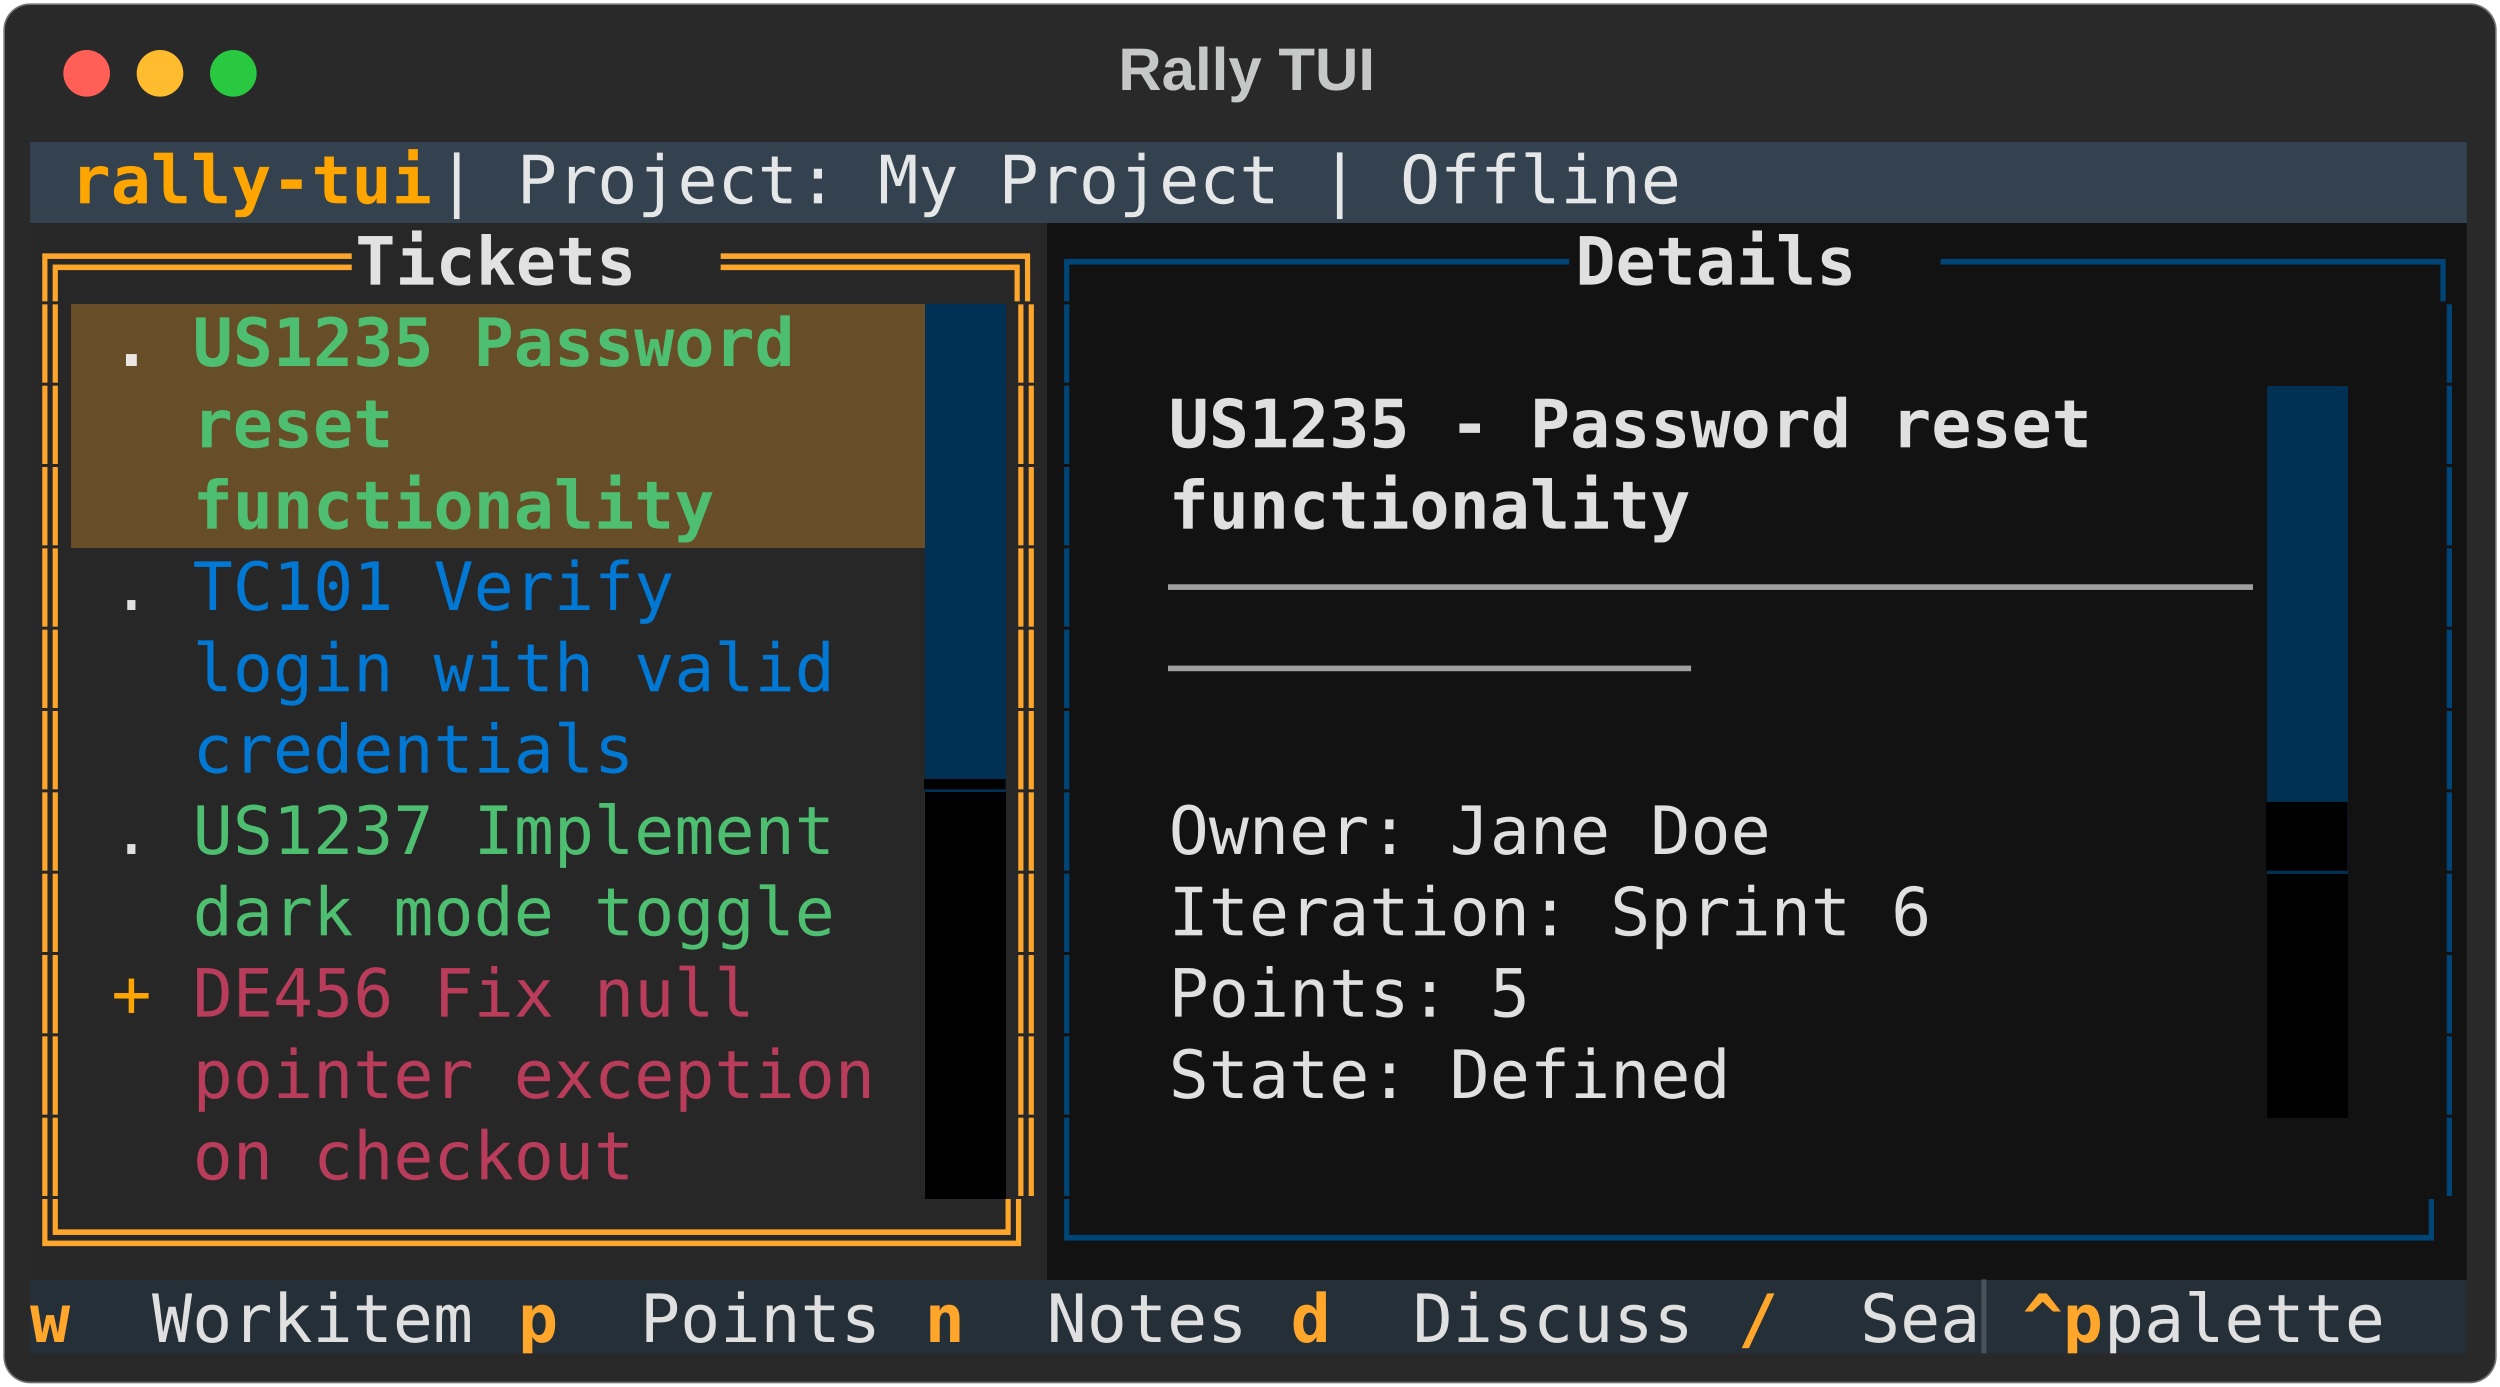
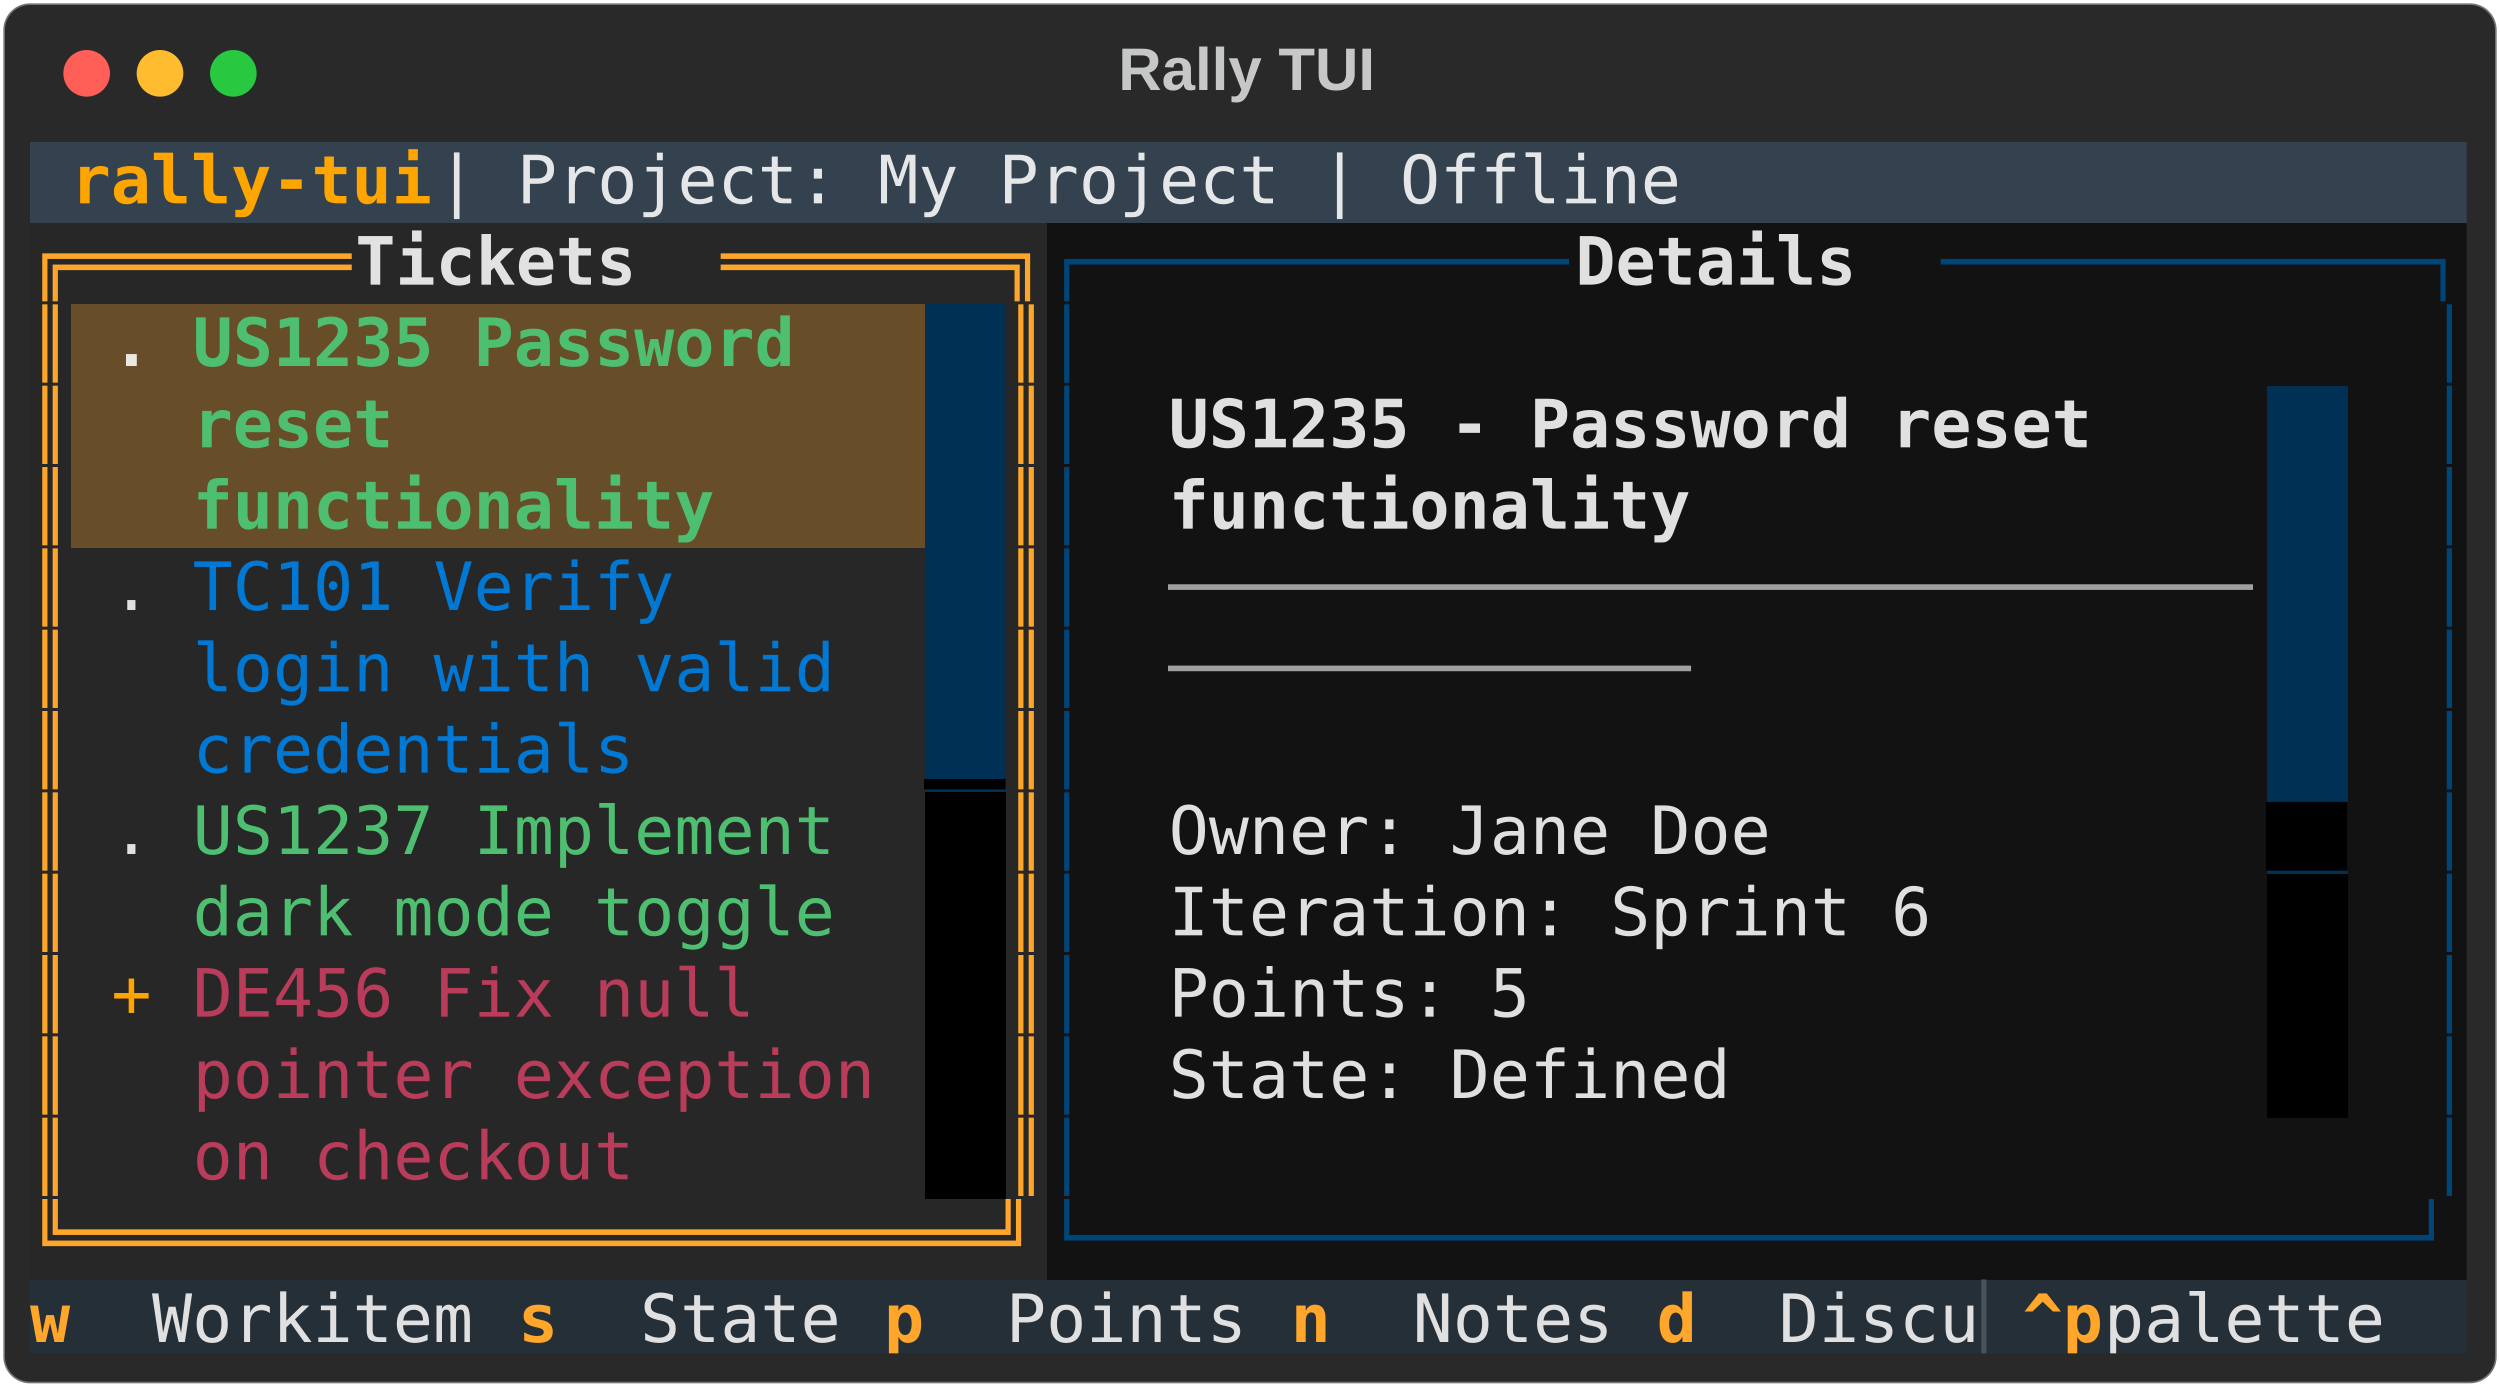
<svg xmlns="http://www.w3.org/2000/svg" class="rich-terminal" viewBox="0 0 750 416.0">
  <style>

    @font-face {
        font-family: "Fira Code";
        src: local("FiraCode-Regular"),
                url("https://cdnjs.cloudflare.com/ajax/libs/firacode/6.2.0/woff2/FiraCode-Regular.woff2") format("woff2"),
                url("https://cdnjs.cloudflare.com/ajax/libs/firacode/6.2.0/woff/FiraCode-Regular.woff") format("woff");
        font-style: normal;
        font-weight: 400;
    }
    @font-face {
        font-family: "Fira Code";
        src: local("FiraCode-Bold"),
                url("https://cdnjs.cloudflare.com/ajax/libs/firacode/6.2.0/woff2/FiraCode-Bold.woff2") format("woff2"),
                url("https://cdnjs.cloudflare.com/ajax/libs/firacode/6.2.0/woff/FiraCode-Bold.woff") format("woff");
        font-style: bold;
        font-weight: 700;
    }

    .terminal-matrix {
        font-family: Fira Code, monospace;
        font-size: 20px;
        line-height: 24.4px;
        font-variant-east-asian: full-width;
    }

    .terminal-title {
        font-size: 18px;
        font-weight: bold;
        font-family: arial;
    }

    .terminal-r1 { fill: #c5c8c6 }
.terminal-r2 { fill: #ffa500;font-weight: bold }
.terminal-r3 { fill: #e4e6e7 }
.terminal-r4 { fill: #fea62b }
.terminal-r5 { fill: #e2e2e2;font-weight: bold }
.terminal-r6 { fill: #004578 }
.terminal-r7 { fill: #e0e0e0;font-weight: bold }
.terminal-r8 { fill: #ebe7e3;font-weight: bold }
.terminal-r9 { fill: #4ebf71;font-weight: bold }
.terminal-r10 { fill: #272727 }
.terminal-r11 { fill: #121212 }
.terminal-r12 { fill: #e0e0e0 }
.terminal-r13 { fill: #0178d4 }
.terminal-r14 { fill: #a0a0a0 }
.terminal-r15 { fill: #000000 }
.terminal-r16 { fill: #4ebf71 }
.terminal-r17 { fill: #ffa500 }
.terminal-r18 { fill: #b93c5b }
.terminal-r19 { fill: #ffa62b;font-weight: bold }
.terminal-r20 { fill: #495259 }
    </style>
  <defs>
    <clipPath id="terminal-clip-terminal">
      <rect x="0" y="0" width="731.0" height="365.0" />
    </clipPath>
    <clipPath id="terminal-line-0">
      <rect x="0" y="1.5" width="732" height="24.65" />
    </clipPath>
    <clipPath id="terminal-line-1">
      <rect x="0" y="25.9" width="732" height="24.65" />
    </clipPath>
    <clipPath id="terminal-line-2">
      <rect x="0" y="50.3" width="732" height="24.65" />
    </clipPath>
    <clipPath id="terminal-line-3">
      <rect x="0" y="74.7" width="732" height="24.65" />
    </clipPath>
    <clipPath id="terminal-line-4">
      <rect x="0" y="99.1" width="732" height="24.65" />
    </clipPath>
    <clipPath id="terminal-line-5">
      <rect x="0" y="123.5" width="732" height="24.65" />
    </clipPath>
    <clipPath id="terminal-line-6">
      <rect x="0" y="147.9" width="732" height="24.65" />
    </clipPath>
    <clipPath id="terminal-line-7">
      <rect x="0" y="172.3" width="732" height="24.65" />
    </clipPath>
    <clipPath id="terminal-line-8">
      <rect x="0" y="196.7" width="732" height="24.65" />
    </clipPath>
    <clipPath id="terminal-line-9">
      <rect x="0" y="221.1" width="732" height="24.65" />
    </clipPath>
    <clipPath id="terminal-line-10">
      <rect x="0" y="245.5" width="732" height="24.65" />
    </clipPath>
    <clipPath id="terminal-line-11">
      <rect x="0" y="269.9" width="732" height="24.65" />
    </clipPath>
    <clipPath id="terminal-line-12">
      <rect x="0" y="294.3" width="732" height="24.65" />
    </clipPath>
    <clipPath id="terminal-line-13">
      <rect x="0" y="318.7" width="732" height="24.65" />
    </clipPath>
  </defs>
  <rect fill="#292929" stroke="rgba(255,255,255,0.35)" stroke-width="1" x="1" y="1" width="748" height="414" rx="8" />
  <text class="terminal-title" fill="#c5c8c6" text-anchor="middle" x="374" y="27">Rally TUI</text>
  <g transform="translate(26,22)">
    <circle cx="0" cy="0" r="7" fill="#ff5f57" />
    <circle cx="22" cy="0" r="7" fill="#febc2e" />
    <circle cx="44" cy="0" r="7" fill="#28c840" />
  </g>
  <g transform="translate(9, 41)" clip-path="url(#terminal-clip-terminal)">
    <rect fill="#33424e" x="0" y="1.5" width="12.2" height="24.65" shape-rendering="crispEdges" />
    <rect fill="#33424e" x="12.2" y="1.5" width="109.8" height="24.65" shape-rendering="crispEdges" />
    <rect fill="#33424e" x="122" y="1.5" width="390.4" height="24.65" shape-rendering="crispEdges" />
    <rect fill="#33424e" x="512.4" y="1.5" width="219.6" height="24.65" shape-rendering="crispEdges" />
    <rect fill="#272727" x="0" y="25.9" width="97.6" height="24.65" shape-rendering="crispEdges" />
    <rect fill="#272727" x="97.6" y="25.9" width="109.8" height="24.65" shape-rendering="crispEdges" />
    <rect fill="#272727" x="207.4" y="25.9" width="97.6" height="24.65" shape-rendering="crispEdges" />
    <rect fill="#121212" x="305" y="25.9" width="158.6" height="24.65" shape-rendering="crispEdges" />
    <rect fill="#121212" x="463.6" y="25.9" width="109.8" height="24.65" shape-rendering="crispEdges" />
    <rect fill="#121212" x="573.4" y="25.9" width="158.6" height="24.65" shape-rendering="crispEdges" />
    <rect fill="#272727" x="0" y="50.3" width="12.2" height="24.65" shape-rendering="crispEdges" />
    <rect fill="#674d28" x="12.2" y="50.3" width="12.2" height="24.65" shape-rendering="crispEdges" />
    <rect fill="#674d28" x="24.4" y="50.3" width="12.2" height="24.65" shape-rendering="crispEdges" />
    <rect fill="#674d28" x="36.6" y="50.3" width="12.2" height="24.65" shape-rendering="crispEdges" />
    <rect fill="#674d28" x="48.8" y="50.3" width="183" height="24.65" shape-rendering="crispEdges" />
    <rect fill="#674d28" x="231.8" y="50.3" width="36.6" height="24.65" shape-rendering="crispEdges" />
    <rect fill="#003054" x="268.4" y="50.3" width="24.4" height="24.65" shape-rendering="crispEdges" />
    <rect fill="#272727" x="292.8" y="50.3" width="12.2" height="24.65" shape-rendering="crispEdges" />
    <rect fill="#121212" x="305" y="50.3" width="12.2" height="24.65" shape-rendering="crispEdges" />
    <rect fill="#121212" x="317.2" y="50.3" width="402.6" height="24.65" shape-rendering="crispEdges" />
    <rect fill="#121212" x="719.8" y="50.3" width="12.2" height="24.65" shape-rendering="crispEdges" />
    <rect fill="#272727" x="0" y="74.7" width="12.2" height="24.65" shape-rendering="crispEdges" />
    <rect fill="#674d28" x="12.2" y="74.7" width="36.6" height="24.65" shape-rendering="crispEdges" />
    <rect fill="#674d28" x="48.8" y="74.7" width="61" height="24.65" shape-rendering="crispEdges" />
    <rect fill="#674d28" x="109.8" y="74.7" width="158.6" height="24.65" shape-rendering="crispEdges" />
    <rect fill="#003054" x="268.4" y="74.7" width="24.4" height="24.65" shape-rendering="crispEdges" />
    <rect fill="#272727" x="292.8" y="74.7" width="12.2" height="24.65" shape-rendering="crispEdges" />
    <rect fill="#121212" x="305" y="74.7" width="12.2" height="24.65" shape-rendering="crispEdges" />
    <rect fill="#121212" x="317.2" y="74.7" width="24.4" height="24.65" shape-rendering="crispEdges" />
    <rect fill="#121212" x="341.6" y="74.7" width="280.6" height="24.65" shape-rendering="crispEdges" />
    <rect fill="#121212" x="622.2" y="74.7" width="48.8" height="24.65" shape-rendering="crispEdges" />
    <rect fill="#003054" x="671" y="74.7" width="24.4" height="24.65" shape-rendering="crispEdges" />
    <rect fill="#121212" x="695.4" y="74.7" width="24.4" height="24.65" shape-rendering="crispEdges" />
    <rect fill="#121212" x="719.8" y="74.7" width="12.2" height="24.65" shape-rendering="crispEdges" />
    <rect fill="#272727" x="0" y="99.1" width="12.2" height="24.65" shape-rendering="crispEdges" />
    <rect fill="#674d28" x="12.2" y="99.1" width="36.6" height="24.65" shape-rendering="crispEdges" />
    <rect fill="#674d28" x="48.8" y="99.1" width="158.6" height="24.65" shape-rendering="crispEdges" />
    <rect fill="#674d28" x="207.4" y="99.1" width="61" height="24.65" shape-rendering="crispEdges" />
    <rect fill="#003054" x="268.4" y="99.1" width="24.4" height="24.65" shape-rendering="crispEdges" />
    <rect fill="#272727" x="292.8" y="99.1" width="12.2" height="24.65" shape-rendering="crispEdges" />
    <rect fill="#121212" x="305" y="99.1" width="12.2" height="24.65" shape-rendering="crispEdges" />
    <rect fill="#121212" x="317.2" y="99.1" width="24.4" height="24.65" shape-rendering="crispEdges" />
    <rect fill="#121212" x="341.6" y="99.1" width="158.6" height="24.65" shape-rendering="crispEdges" />
    <rect fill="#121212" x="500.2" y="99.1" width="170.8" height="24.65" shape-rendering="crispEdges" />
    <rect fill="#003054" x="671" y="99.1" width="24.4" height="24.65" shape-rendering="crispEdges" />
    <rect fill="#121212" x="695.4" y="99.1" width="24.4" height="24.65" shape-rendering="crispEdges" />
    <rect fill="#121212" x="719.8" y="99.1" width="12.2" height="24.65" shape-rendering="crispEdges" />
    <rect fill="#272727" x="0" y="123.5" width="12.2" height="24.65" shape-rendering="crispEdges" />
    <rect fill="#272727" x="12.2" y="123.5" width="12.2" height="24.65" shape-rendering="crispEdges" />
    <rect fill="#272727" x="24.4" y="123.5" width="12.2" height="24.65" shape-rendering="crispEdges" />
    <rect fill="#272727" x="36.6" y="123.5" width="12.2" height="24.65" shape-rendering="crispEdges" />
    <rect fill="#272727" x="48.8" y="123.5" width="146.4" height="24.65" shape-rendering="crispEdges" />
    <rect fill="#272727" x="195.2" y="123.5" width="73.2" height="24.65" shape-rendering="crispEdges" />
    <rect fill="#003054" x="268.4" y="123.5" width="24.4" height="24.65" shape-rendering="crispEdges" />
    <rect fill="#272727" x="292.8" y="123.5" width="12.2" height="24.65" shape-rendering="crispEdges" />
    <rect fill="#121212" x="305" y="123.5" width="12.2" height="24.65" shape-rendering="crispEdges" />
    <rect fill="#121212" x="317.2" y="123.5" width="24.4" height="24.65" shape-rendering="crispEdges" />
    <rect fill="#121212" x="341.6" y="123.5" width="329.4" height="24.65" shape-rendering="crispEdges" />
    <rect fill="#003054" x="671" y="123.5" width="24.4" height="24.65" shape-rendering="crispEdges" />
    <rect fill="#121212" x="695.4" y="123.5" width="24.4" height="24.65" shape-rendering="crispEdges" />
    <rect fill="#121212" x="719.8" y="123.5" width="12.2" height="24.65" shape-rendering="crispEdges" />
    <rect fill="#272727" x="0" y="147.9" width="12.2" height="24.65" shape-rendering="crispEdges" />
    <rect fill="#272727" x="12.2" y="147.9" width="36.6" height="24.65" shape-rendering="crispEdges" />
    <rect fill="#272727" x="48.8" y="147.9" width="195.2" height="24.65" shape-rendering="crispEdges" />
    <rect fill="#272727" x="244" y="147.9" width="24.4" height="24.65" shape-rendering="crispEdges" />
    <rect fill="#003054" x="268.4" y="147.9" width="24.4" height="24.65" shape-rendering="crispEdges" />
    <rect fill="#272727" x="292.8" y="147.9" width="12.2" height="24.65" shape-rendering="crispEdges" />
    <rect fill="#121212" x="305" y="147.9" width="12.2" height="24.65" shape-rendering="crispEdges" />
    <rect fill="#121212" x="317.2" y="147.9" width="24.4" height="24.65" shape-rendering="crispEdges" />
    <rect fill="#121212" x="341.6" y="147.9" width="158.6" height="24.65" shape-rendering="crispEdges" />
    <rect fill="#121212" x="500.2" y="147.9" width="170.8" height="24.65" shape-rendering="crispEdges" />
    <rect fill="#003054" x="671" y="147.9" width="24.4" height="24.65" shape-rendering="crispEdges" />
    <rect fill="#121212" x="695.4" y="147.9" width="24.4" height="24.65" shape-rendering="crispEdges" />
    <rect fill="#121212" x="719.8" y="147.9" width="12.2" height="24.65" shape-rendering="crispEdges" />
    <rect fill="#272727" x="0" y="172.3" width="12.2" height="24.65" shape-rendering="crispEdges" />
    <rect fill="#272727" x="12.2" y="172.3" width="36.6" height="24.65" shape-rendering="crispEdges" />
    <rect fill="#272727" x="48.8" y="172.3" width="134.2" height="24.65" shape-rendering="crispEdges" />
    <rect fill="#272727" x="183" y="172.3" width="85.4" height="24.65" shape-rendering="crispEdges" />
    <rect fill="#003054" x="268.4" y="172.3" width="24.4" height="24.65" shape-rendering="crispEdges" />
    <rect fill="#272727" x="292.8" y="172.3" width="12.2" height="24.65" shape-rendering="crispEdges" />
    <rect fill="#121212" x="305" y="172.3" width="12.2" height="24.65" shape-rendering="crispEdges" />
    <rect fill="#121212" x="317.2" y="172.3" width="353.8" height="24.65" shape-rendering="crispEdges" />
    <rect fill="#003054" x="671" y="172.3" width="24.4" height="24.65" shape-rendering="crispEdges" />
    <rect fill="#121212" x="695.4" y="172.3" width="24.4" height="24.65" shape-rendering="crispEdges" />
    <rect fill="#121212" x="719.8" y="172.3" width="12.2" height="24.65" shape-rendering="crispEdges" />
    <rect fill="#272727" x="0" y="196.7" width="12.2" height="24.65" shape-rendering="crispEdges" />
    <rect fill="#272727" x="12.2" y="196.7" width="12.2" height="24.65" shape-rendering="crispEdges" />
    <rect fill="#272727" x="24.4" y="196.7" width="12.2" height="24.65" shape-rendering="crispEdges" />
    <rect fill="#272727" x="36.6" y="196.7" width="12.2" height="24.65" shape-rendering="crispEdges" />
    <rect fill="#272727" x="48.8" y="196.7" width="195.2" height="24.65" shape-rendering="crispEdges" />
    <rect fill="#272727" x="244" y="196.7" width="24.4" height="24.65" shape-rendering="crispEdges" />
    <rect fill="#000000" x="268.4" y="196.7" width="24.4" height="24.65" shape-rendering="crispEdges" />
    <rect fill="#272727" x="292.8" y="196.7" width="12.2" height="24.65" shape-rendering="crispEdges" />
    <rect fill="#121212" x="305" y="196.7" width="12.2" height="24.65" shape-rendering="crispEdges" />
    <rect fill="#121212" x="317.2" y="196.7" width="24.4" height="24.65" shape-rendering="crispEdges" />
    <rect fill="#121212" x="341.6" y="196.7" width="183" height="24.65" shape-rendering="crispEdges" />
    <rect fill="#121212" x="524.6" y="196.7" width="146.4" height="24.65" shape-rendering="crispEdges" />
    <rect fill="#003054" x="671" y="196.7" width="24.4" height="24.65" shape-rendering="crispEdges" />
    <rect fill="#121212" x="695.4" y="196.7" width="24.4" height="24.65" shape-rendering="crispEdges" />
    <rect fill="#121212" x="719.8" y="196.7" width="12.2" height="24.65" shape-rendering="crispEdges" />
    <rect fill="#272727" x="0" y="221.1" width="12.2" height="24.65" shape-rendering="crispEdges" />
    <rect fill="#272727" x="12.2" y="221.1" width="36.6" height="24.65" shape-rendering="crispEdges" />
    <rect fill="#272727" x="48.8" y="221.1" width="195.2" height="24.65" shape-rendering="crispEdges" />
    <rect fill="#272727" x="244" y="221.1" width="24.4" height="24.65" shape-rendering="crispEdges" />
    <rect fill="#000000" x="268.4" y="221.1" width="24.4" height="24.65" shape-rendering="crispEdges" />
    <rect fill="#272727" x="292.8" y="221.1" width="12.2" height="24.65" shape-rendering="crispEdges" />
    <rect fill="#121212" x="305" y="221.1" width="12.2" height="24.65" shape-rendering="crispEdges" />
    <rect fill="#121212" x="317.2" y="221.1" width="24.4" height="24.65" shape-rendering="crispEdges" />
    <rect fill="#121212" x="341.6" y="221.1" width="231.8" height="24.65" shape-rendering="crispEdges" />
    <rect fill="#121212" x="573.4" y="221.1" width="97.6" height="24.65" shape-rendering="crispEdges" />
    <rect fill="#000000" x="671" y="221.1" width="24.4" height="24.65" shape-rendering="crispEdges" />
    <rect fill="#121212" x="695.4" y="221.1" width="24.4" height="24.65" shape-rendering="crispEdges" />
    <rect fill="#121212" x="719.8" y="221.1" width="12.2" height="24.65" shape-rendering="crispEdges" />
    <rect fill="#272727" x="0" y="245.5" width="12.2" height="24.65" shape-rendering="crispEdges" />
    <rect fill="#272727" x="12.2" y="245.5" width="12.2" height="24.65" shape-rendering="crispEdges" />
    <rect fill="#272727" x="24.4" y="245.5" width="12.2" height="24.65" shape-rendering="crispEdges" />
    <rect fill="#272727" x="36.6" y="245.5" width="12.2" height="24.65" shape-rendering="crispEdges" />
    <rect fill="#272727" x="48.8" y="245.5" width="170.8" height="24.65" shape-rendering="crispEdges" />
    <rect fill="#272727" x="219.6" y="245.5" width="48.8" height="24.65" shape-rendering="crispEdges" />
    <rect fill="#000000" x="268.4" y="245.5" width="24.4" height="24.65" shape-rendering="crispEdges" />
    <rect fill="#272727" x="292.8" y="245.5" width="12.2" height="24.65" shape-rendering="crispEdges" />
    <rect fill="#121212" x="305" y="245.5" width="12.2" height="24.65" shape-rendering="crispEdges" />
    <rect fill="#121212" x="317.2" y="245.5" width="24.4" height="24.65" shape-rendering="crispEdges" />
    <rect fill="#121212" x="341.6" y="245.5" width="109.8" height="24.65" shape-rendering="crispEdges" />
    <rect fill="#121212" x="451.4" y="245.5" width="219.6" height="24.65" shape-rendering="crispEdges" />
    <rect fill="#000000" x="671" y="245.5" width="24.4" height="24.65" shape-rendering="crispEdges" />
    <rect fill="#121212" x="695.4" y="245.5" width="24.4" height="24.65" shape-rendering="crispEdges" />
    <rect fill="#121212" x="719.8" y="245.5" width="12.2" height="24.65" shape-rendering="crispEdges" />
    <rect fill="#272727" x="0" y="269.9" width="12.2" height="24.65" shape-rendering="crispEdges" />
    <rect fill="#272727" x="12.2" y="269.9" width="36.6" height="24.65" shape-rendering="crispEdges" />
    <rect fill="#272727" x="48.8" y="269.9" width="207.4" height="24.65" shape-rendering="crispEdges" />
    <rect fill="#272727" x="256.2" y="269.9" width="12.2" height="24.65" shape-rendering="crispEdges" />
    <rect fill="#000000" x="268.4" y="269.9" width="24.4" height="24.65" shape-rendering="crispEdges" />
    <rect fill="#272727" x="292.8" y="269.9" width="12.2" height="24.65" shape-rendering="crispEdges" />
    <rect fill="#121212" x="305" y="269.9" width="12.2" height="24.65" shape-rendering="crispEdges" />
    <rect fill="#121212" x="317.2" y="269.9" width="24.4" height="24.65" shape-rendering="crispEdges" />
    <rect fill="#121212" x="341.6" y="269.9" width="170.8" height="24.65" shape-rendering="crispEdges" />
    <rect fill="#121212" x="512.4" y="269.9" width="158.6" height="24.65" shape-rendering="crispEdges" />
    <rect fill="#000000" x="671" y="269.9" width="24.4" height="24.65" shape-rendering="crispEdges" />
    <rect fill="#121212" x="695.4" y="269.9" width="24.4" height="24.65" shape-rendering="crispEdges" />
    <rect fill="#121212" x="719.8" y="269.9" width="12.2" height="24.65" shape-rendering="crispEdges" />
    <rect fill="#272727" x="0" y="294.3" width="12.2" height="24.65" shape-rendering="crispEdges" />
    <rect fill="#272727" x="12.2" y="294.3" width="36.6" height="24.65" shape-rendering="crispEdges" />
    <rect fill="#272727" x="48.8" y="294.3" width="134.2" height="24.65" shape-rendering="crispEdges" />
    <rect fill="#272727" x="183" y="294.3" width="85.4" height="24.65" shape-rendering="crispEdges" />
    <rect fill="#000000" x="268.4" y="294.3" width="24.4" height="24.65" shape-rendering="crispEdges" />
    <rect fill="#272727" x="292.8" y="294.3" width="12.2" height="24.65" shape-rendering="crispEdges" />
    <rect fill="#121212" x="305" y="294.3" width="12.2" height="24.65" shape-rendering="crispEdges" />
    <rect fill="#121212" x="317.2" y="294.3" width="402.6" height="24.65" shape-rendering="crispEdges" />
    <rect fill="#121212" x="719.8" y="294.3" width="12.2" height="24.65" shape-rendering="crispEdges" />
    <rect fill="#272727" x="0" y="318.7" width="305" height="24.65" shape-rendering="crispEdges" />
    <rect fill="#121212" x="305" y="318.7" width="427" height="24.65" shape-rendering="crispEdges" />
    <rect fill="#242f38" x="0" y="343.1" width="36.6" height="24.65" shape-rendering="crispEdges" />
    <rect fill="#242f38" x="36.6" y="343.1" width="109.8" height="24.65" shape-rendering="crispEdges" />
    <rect fill="#242f38" x="146.4" y="343.1" width="36.6" height="24.65" shape-rendering="crispEdges" />
-     <rect fill="#242f38" x="183" y="343.1" width="85.4" height="24.65" shape-rendering="crispEdges" />
-     <rect fill="#242f38" x="268.4" y="343.1" width="36.6" height="24.65" shape-rendering="crispEdges" />
-     <rect fill="#242f38" x="305" y="343.1" width="73.2" height="24.65" shape-rendering="crispEdges" />
+     <rect fill="#242f38" x="183" y="343.1" width="73.2" height="24.65" shape-rendering="crispEdges" />
+     <rect fill="#242f38" x="256.2" y="343.1" width="36.6" height="24.65" shape-rendering="crispEdges" />
+     <rect fill="#242f38" x="292.8" y="343.1" width="85.4" height="24.65" shape-rendering="crispEdges" />
    <rect fill="#242f38" x="378.2" y="343.1" width="36.6" height="24.65" shape-rendering="crispEdges" />
-     <rect fill="#242f38" x="414.8" y="343.1" width="97.6" height="24.65" shape-rendering="crispEdges" />
-     <rect fill="#242f38" x="512.4" y="343.1" width="36.6" height="24.65" shape-rendering="crispEdges" />
-     <rect fill="#242f38" x="549" y="343.1" width="36.6" height="24.65" shape-rendering="crispEdges" />
+     <rect fill="#242f38" x="414.8" y="343.1" width="73.2" height="24.65" shape-rendering="crispEdges" />
+     <rect fill="#242f38" x="488" y="343.1" width="36.6" height="24.65" shape-rendering="crispEdges" />
+     <rect fill="#242f38" x="524.6" y="343.1" width="61" height="24.65" shape-rendering="crispEdges" />
    <rect fill="#242f38" x="585.6" y="343.1" width="12.2" height="24.65" shape-rendering="crispEdges" />
    <rect fill="#242f38" x="597.8" y="343.1" width="24.4" height="24.65" shape-rendering="crispEdges" />
    <rect fill="#242f38" x="622.2" y="343.1" width="97.6" height="24.65" shape-rendering="crispEdges" />
    <rect fill="#242f38" x="719.8" y="343.1" width="12.2" height="24.65" shape-rendering="crispEdges" />
    <g class="terminal-matrix">
      <text class="terminal-r2" x="12.2" y="20" textLength="109.8" clip-path="url(#terminal-line-0)">rally-tui</text>
      <text class="terminal-r3" x="122" y="20" textLength="390.4" clip-path="url(#terminal-line-0)"> | Project: My Project | Offline</text>
      <text class="terminal-r1" x="732" y="20" textLength="12.2" clip-path="url(#terminal-line-0)">
</text>
      <text class="terminal-r4" x="0" y="44.4" textLength="97.6" clip-path="url(#terminal-line-1)">╔═══════</text>
      <text class="terminal-r5" x="97.6" y="44.4" textLength="109.8" clip-path="url(#terminal-line-1)"> Tickets </text>
      <text class="terminal-r4" x="207.4" y="44.4" textLength="97.6" clip-path="url(#terminal-line-1)">═══════╗</text>
      <text class="terminal-r6" x="305" y="44.4" textLength="158.6" clip-path="url(#terminal-line-1)">┌────────────</text>
      <text class="terminal-r7" x="463.6" y="44.4" textLength="109.8" clip-path="url(#terminal-line-1)"> Details </text>
      <text class="terminal-r6" x="573.4" y="44.4" textLength="158.6" clip-path="url(#terminal-line-1)">────────────┐</text>
      <text class="terminal-r1" x="732" y="44.4" textLength="12.2" clip-path="url(#terminal-line-1)">
</text>
      <text class="terminal-r4" x="0" y="68.8" textLength="12.2" clip-path="url(#terminal-line-2)">║</text>
      <text class="terminal-r8" x="24.4" y="68.8" textLength="12.2" clip-path="url(#terminal-line-2)">.</text>
      <text class="terminal-r9" x="48.8" y="68.8" textLength="183" clip-path="url(#terminal-line-2)">US1235 Password</text>
      <text class="terminal-r4" x="292.8" y="68.8" textLength="12.2" clip-path="url(#terminal-line-2)">║</text>
      <text class="terminal-r6" x="305" y="68.8" textLength="12.2" clip-path="url(#terminal-line-2)">│</text>
      <text class="terminal-r6" x="719.8" y="68.8" textLength="12.2" clip-path="url(#terminal-line-2)">│</text>
      <text class="terminal-r1" x="732" y="68.8" textLength="12.2" clip-path="url(#terminal-line-2)">
</text>
      <text class="terminal-r4" x="0" y="93.2" textLength="12.2" clip-path="url(#terminal-line-3)">║</text>
      <text class="terminal-r9" x="48.8" y="93.2" textLength="61" clip-path="url(#terminal-line-3)">reset</text>
      <text class="terminal-r4" x="292.8" y="93.2" textLength="12.2" clip-path="url(#terminal-line-3)">║</text>
      <text class="terminal-r6" x="305" y="93.2" textLength="12.2" clip-path="url(#terminal-line-3)">│</text>
      <text class="terminal-r7" x="341.6" y="93.2" textLength="280.6" clip-path="url(#terminal-line-3)">US1235 - Password reset</text>
      <text class="terminal-r6" x="719.8" y="93.2" textLength="12.2" clip-path="url(#terminal-line-3)">│</text>
      <text class="terminal-r1" x="732" y="93.2" textLength="12.2" clip-path="url(#terminal-line-3)">
</text>
      <text class="terminal-r4" x="0" y="117.6" textLength="12.2" clip-path="url(#terminal-line-4)">║</text>
      <text class="terminal-r9" x="48.8" y="117.6" textLength="158.6" clip-path="url(#terminal-line-4)">functionality</text>
      <text class="terminal-r4" x="292.8" y="117.6" textLength="12.2" clip-path="url(#terminal-line-4)">║</text>
      <text class="terminal-r6" x="305" y="117.6" textLength="12.2" clip-path="url(#terminal-line-4)">│</text>
      <text class="terminal-r7" x="341.6" y="117.6" textLength="158.6" clip-path="url(#terminal-line-4)">functionality</text>
      <text class="terminal-r6" x="719.8" y="117.6" textLength="12.2" clip-path="url(#terminal-line-4)">│</text>
      <text class="terminal-r1" x="732" y="117.6" textLength="12.2" clip-path="url(#terminal-line-4)">
</text>
      <text class="terminal-r4" x="0" y="142" textLength="12.2" clip-path="url(#terminal-line-5)">║</text>
      <text class="terminal-r12" x="24.4" y="142" textLength="12.2" clip-path="url(#terminal-line-5)">.</text>
      <text class="terminal-r13" x="48.8" y="142" textLength="146.4" clip-path="url(#terminal-line-5)">TC101 Verify</text>
      <text class="terminal-r4" x="292.8" y="142" textLength="12.2" clip-path="url(#terminal-line-5)">║</text>
      <text class="terminal-r6" x="305" y="142" textLength="12.2" clip-path="url(#terminal-line-5)">│</text>
      <text class="terminal-r14" x="341.6" y="142" textLength="329.4" clip-path="url(#terminal-line-5)">───────────────────────────</text>
      <text class="terminal-r6" x="719.8" y="142" textLength="12.2" clip-path="url(#terminal-line-5)">│</text>
      <text class="terminal-r1" x="732" y="142" textLength="12.2" clip-path="url(#terminal-line-5)">
</text>
      <text class="terminal-r4" x="0" y="166.4" textLength="12.2" clip-path="url(#terminal-line-6)">║</text>
      <text class="terminal-r13" x="48.8" y="166.4" textLength="195.2" clip-path="url(#terminal-line-6)">login with valid</text>
      <text class="terminal-r4" x="292.8" y="166.4" textLength="12.2" clip-path="url(#terminal-line-6)">║</text>
      <text class="terminal-r6" x="305" y="166.4" textLength="12.2" clip-path="url(#terminal-line-6)">│</text>
      <text class="terminal-r14" x="341.6" y="166.4" textLength="158.6" clip-path="url(#terminal-line-6)">─────────────</text>
      <text class="terminal-r6" x="719.8" y="166.4" textLength="12.2" clip-path="url(#terminal-line-6)">│</text>
      <text class="terminal-r1" x="732" y="166.4" textLength="12.2" clip-path="url(#terminal-line-6)">
</text>
      <text class="terminal-r4" x="0" y="190.8" textLength="12.2" clip-path="url(#terminal-line-7)">║</text>
      <text class="terminal-r13" x="48.8" y="190.8" textLength="134.2" clip-path="url(#terminal-line-7)">credentials</text>
      <text class="terminal-r15" x="268.4" y="190.8" textLength="24.4" clip-path="url(#terminal-line-7)">▁▁</text>
      <text class="terminal-r4" x="292.8" y="190.8" textLength="12.2" clip-path="url(#terminal-line-7)">║</text>
      <text class="terminal-r6" x="305" y="190.8" textLength="12.2" clip-path="url(#terminal-line-7)">│</text>
      <text class="terminal-r6" x="719.8" y="190.8" textLength="12.2" clip-path="url(#terminal-line-7)">│</text>
      <text class="terminal-r1" x="732" y="190.8" textLength="12.2" clip-path="url(#terminal-line-7)">
</text>
      <text class="terminal-r4" x="0" y="215.2" textLength="12.2" clip-path="url(#terminal-line-8)">║</text>
      <text class="terminal-r12" x="24.4" y="215.2" textLength="12.2" clip-path="url(#terminal-line-8)">.</text>
      <text class="terminal-r16" x="48.8" y="215.2" textLength="195.2" clip-path="url(#terminal-line-8)">US1237 Implement</text>
      <text class="terminal-r4" x="292.8" y="215.2" textLength="12.2" clip-path="url(#terminal-line-8)">║</text>
      <text class="terminal-r6" x="305" y="215.2" textLength="12.2" clip-path="url(#terminal-line-8)">│</text>
      <text class="terminal-r12" x="341.6" y="215.2" textLength="183" clip-path="url(#terminal-line-8)">Owner: Jane Doe</text>
      <text class="terminal-r15" x="671" y="215.2" textLength="24.4" clip-path="url(#terminal-line-8)">▇▇</text>
      <text class="terminal-r6" x="719.8" y="215.2" textLength="12.2" clip-path="url(#terminal-line-8)">│</text>
      <text class="terminal-r1" x="732" y="215.2" textLength="12.2" clip-path="url(#terminal-line-8)">
</text>
      <text class="terminal-r4" x="0" y="239.6" textLength="12.2" clip-path="url(#terminal-line-9)">║</text>
      <text class="terminal-r16" x="48.8" y="239.6" textLength="195.2" clip-path="url(#terminal-line-9)">dark mode toggle</text>
      <text class="terminal-r4" x="292.8" y="239.6" textLength="12.2" clip-path="url(#terminal-line-9)">║</text>
      <text class="terminal-r6" x="305" y="239.6" textLength="12.2" clip-path="url(#terminal-line-9)">│</text>
      <text class="terminal-r12" x="341.6" y="239.6" textLength="231.8" clip-path="url(#terminal-line-9)">Iteration: Sprint 6</text>
      <text class="terminal-r6" x="719.8" y="239.6" textLength="12.2" clip-path="url(#terminal-line-9)">│</text>
      <text class="terminal-r1" x="732" y="239.6" textLength="12.2" clip-path="url(#terminal-line-9)">
</text>
      <text class="terminal-r4" x="0" y="264" textLength="12.2" clip-path="url(#terminal-line-10)">║</text>
      <text class="terminal-r17" x="24.4" y="264" textLength="12.2" clip-path="url(#terminal-line-10)">+</text>
      <text class="terminal-r18" x="48.8" y="264" textLength="170.8" clip-path="url(#terminal-line-10)">DE456 Fix null</text>
      <text class="terminal-r4" x="292.8" y="264" textLength="12.2" clip-path="url(#terminal-line-10)">║</text>
      <text class="terminal-r6" x="305" y="264" textLength="12.2" clip-path="url(#terminal-line-10)">│</text>
      <text class="terminal-r12" x="341.6" y="264" textLength="109.8" clip-path="url(#terminal-line-10)">Points: 5</text>
      <text class="terminal-r6" x="719.8" y="264" textLength="12.2" clip-path="url(#terminal-line-10)">│</text>
      <text class="terminal-r1" x="732" y="264" textLength="12.2" clip-path="url(#terminal-line-10)">
</text>
      <text class="terminal-r4" x="0" y="288.4" textLength="12.2" clip-path="url(#terminal-line-11)">║</text>
      <text class="terminal-r18" x="48.8" y="288.4" textLength="207.4" clip-path="url(#terminal-line-11)">pointer exception</text>
      <text class="terminal-r4" x="292.8" y="288.4" textLength="12.2" clip-path="url(#terminal-line-11)">║</text>
      <text class="terminal-r6" x="305" y="288.4" textLength="12.2" clip-path="url(#terminal-line-11)">│</text>
      <text class="terminal-r12" x="341.6" y="288.4" textLength="170.8" clip-path="url(#terminal-line-11)">State: Defined</text>
      <text class="terminal-r6" x="719.8" y="288.4" textLength="12.2" clip-path="url(#terminal-line-11)">│</text>
      <text class="terminal-r1" x="732" y="288.4" textLength="12.2" clip-path="url(#terminal-line-11)">
</text>
      <text class="terminal-r4" x="0" y="312.8" textLength="12.2" clip-path="url(#terminal-line-12)">║</text>
      <text class="terminal-r18" x="48.8" y="312.8" textLength="134.2" clip-path="url(#terminal-line-12)">on checkout</text>
      <text class="terminal-r4" x="292.8" y="312.8" textLength="12.2" clip-path="url(#terminal-line-12)">║</text>
      <text class="terminal-r6" x="305" y="312.8" textLength="12.2" clip-path="url(#terminal-line-12)">│</text>
      <text class="terminal-r6" x="719.8" y="312.8" textLength="12.2" clip-path="url(#terminal-line-12)">│</text>
      <text class="terminal-r1" x="732" y="312.8" textLength="12.2" clip-path="url(#terminal-line-12)">
</text>
      <text class="terminal-r4" x="0" y="337.2" textLength="305" clip-path="url(#terminal-line-13)">╚═══════════════════════╝</text>
      <text class="terminal-r6" x="305" y="337.2" textLength="427" clip-path="url(#terminal-line-13)">└─────────────────────────────────┘</text>
      <text class="terminal-r1" x="732" y="337.2" textLength="12.2" clip-path="url(#terminal-line-13)">
</text>
      <text class="terminal-r19" x="0" y="361.6" textLength="36.6" clip-path="url(#terminal-line-14)"> w </text>
      <text class="terminal-r12" x="36.6" y="361.6" textLength="109.8" clip-path="url(#terminal-line-14)">Workitem </text>
-       <text class="terminal-r19" x="146.4" y="361.6" textLength="36.6" clip-path="url(#terminal-line-14)"> p </text>
-       <text class="terminal-r12" x="183" y="361.6" textLength="85.4" clip-path="url(#terminal-line-14)">Points </text>
-       <text class="terminal-r19" x="268.4" y="361.6" textLength="36.6" clip-path="url(#terminal-line-14)"> n </text>
-       <text class="terminal-r12" x="305" y="361.6" textLength="73.2" clip-path="url(#terminal-line-14)">Notes </text>
-       <text class="terminal-r19" x="378.2" y="361.6" textLength="36.6" clip-path="url(#terminal-line-14)"> d </text>
-       <text class="terminal-r12" x="414.8" y="361.6" textLength="97.6" clip-path="url(#terminal-line-14)">Discuss </text>
-       <text class="terminal-r19" x="512.4" y="361.6" textLength="36.6" clip-path="url(#terminal-line-14)"> / </text>
-       <text class="terminal-r12" x="549" y="361.6" textLength="36.6" clip-path="url(#terminal-line-14)">Sea</text>
+       <text class="terminal-r19" x="146.4" y="361.6" textLength="36.6" clip-path="url(#terminal-line-14)"> s </text>
+       <text class="terminal-r12" x="183" y="361.6" textLength="73.2" clip-path="url(#terminal-line-14)">State </text>
+       <text class="terminal-r19" x="256.2" y="361.6" textLength="36.6" clip-path="url(#terminal-line-14)"> p </text>
+       <text class="terminal-r12" x="292.8" y="361.6" textLength="85.4" clip-path="url(#terminal-line-14)">Points </text>
+       <text class="terminal-r19" x="378.2" y="361.6" textLength="36.6" clip-path="url(#terminal-line-14)"> n </text>
+       <text class="terminal-r12" x="414.8" y="361.6" textLength="73.2" clip-path="url(#terminal-line-14)">Notes </text>
+       <text class="terminal-r19" x="488" y="361.6" textLength="36.6" clip-path="url(#terminal-line-14)"> d </text>
+       <text class="terminal-r12" x="524.6" y="361.6" textLength="61" clip-path="url(#terminal-line-14)">Discu</text>
      <text class="terminal-r20" x="585.6" y="361.6" textLength="12.2" clip-path="url(#terminal-line-14)">▏</text>
      <text class="terminal-r19" x="597.8" y="361.6" textLength="24.4" clip-path="url(#terminal-line-14)">^p</text>
      <text class="terminal-r12" x="622.2" y="361.6" textLength="97.6" clip-path="url(#terminal-line-14)"> palette</text>
    </g>
  </g>
</svg>
